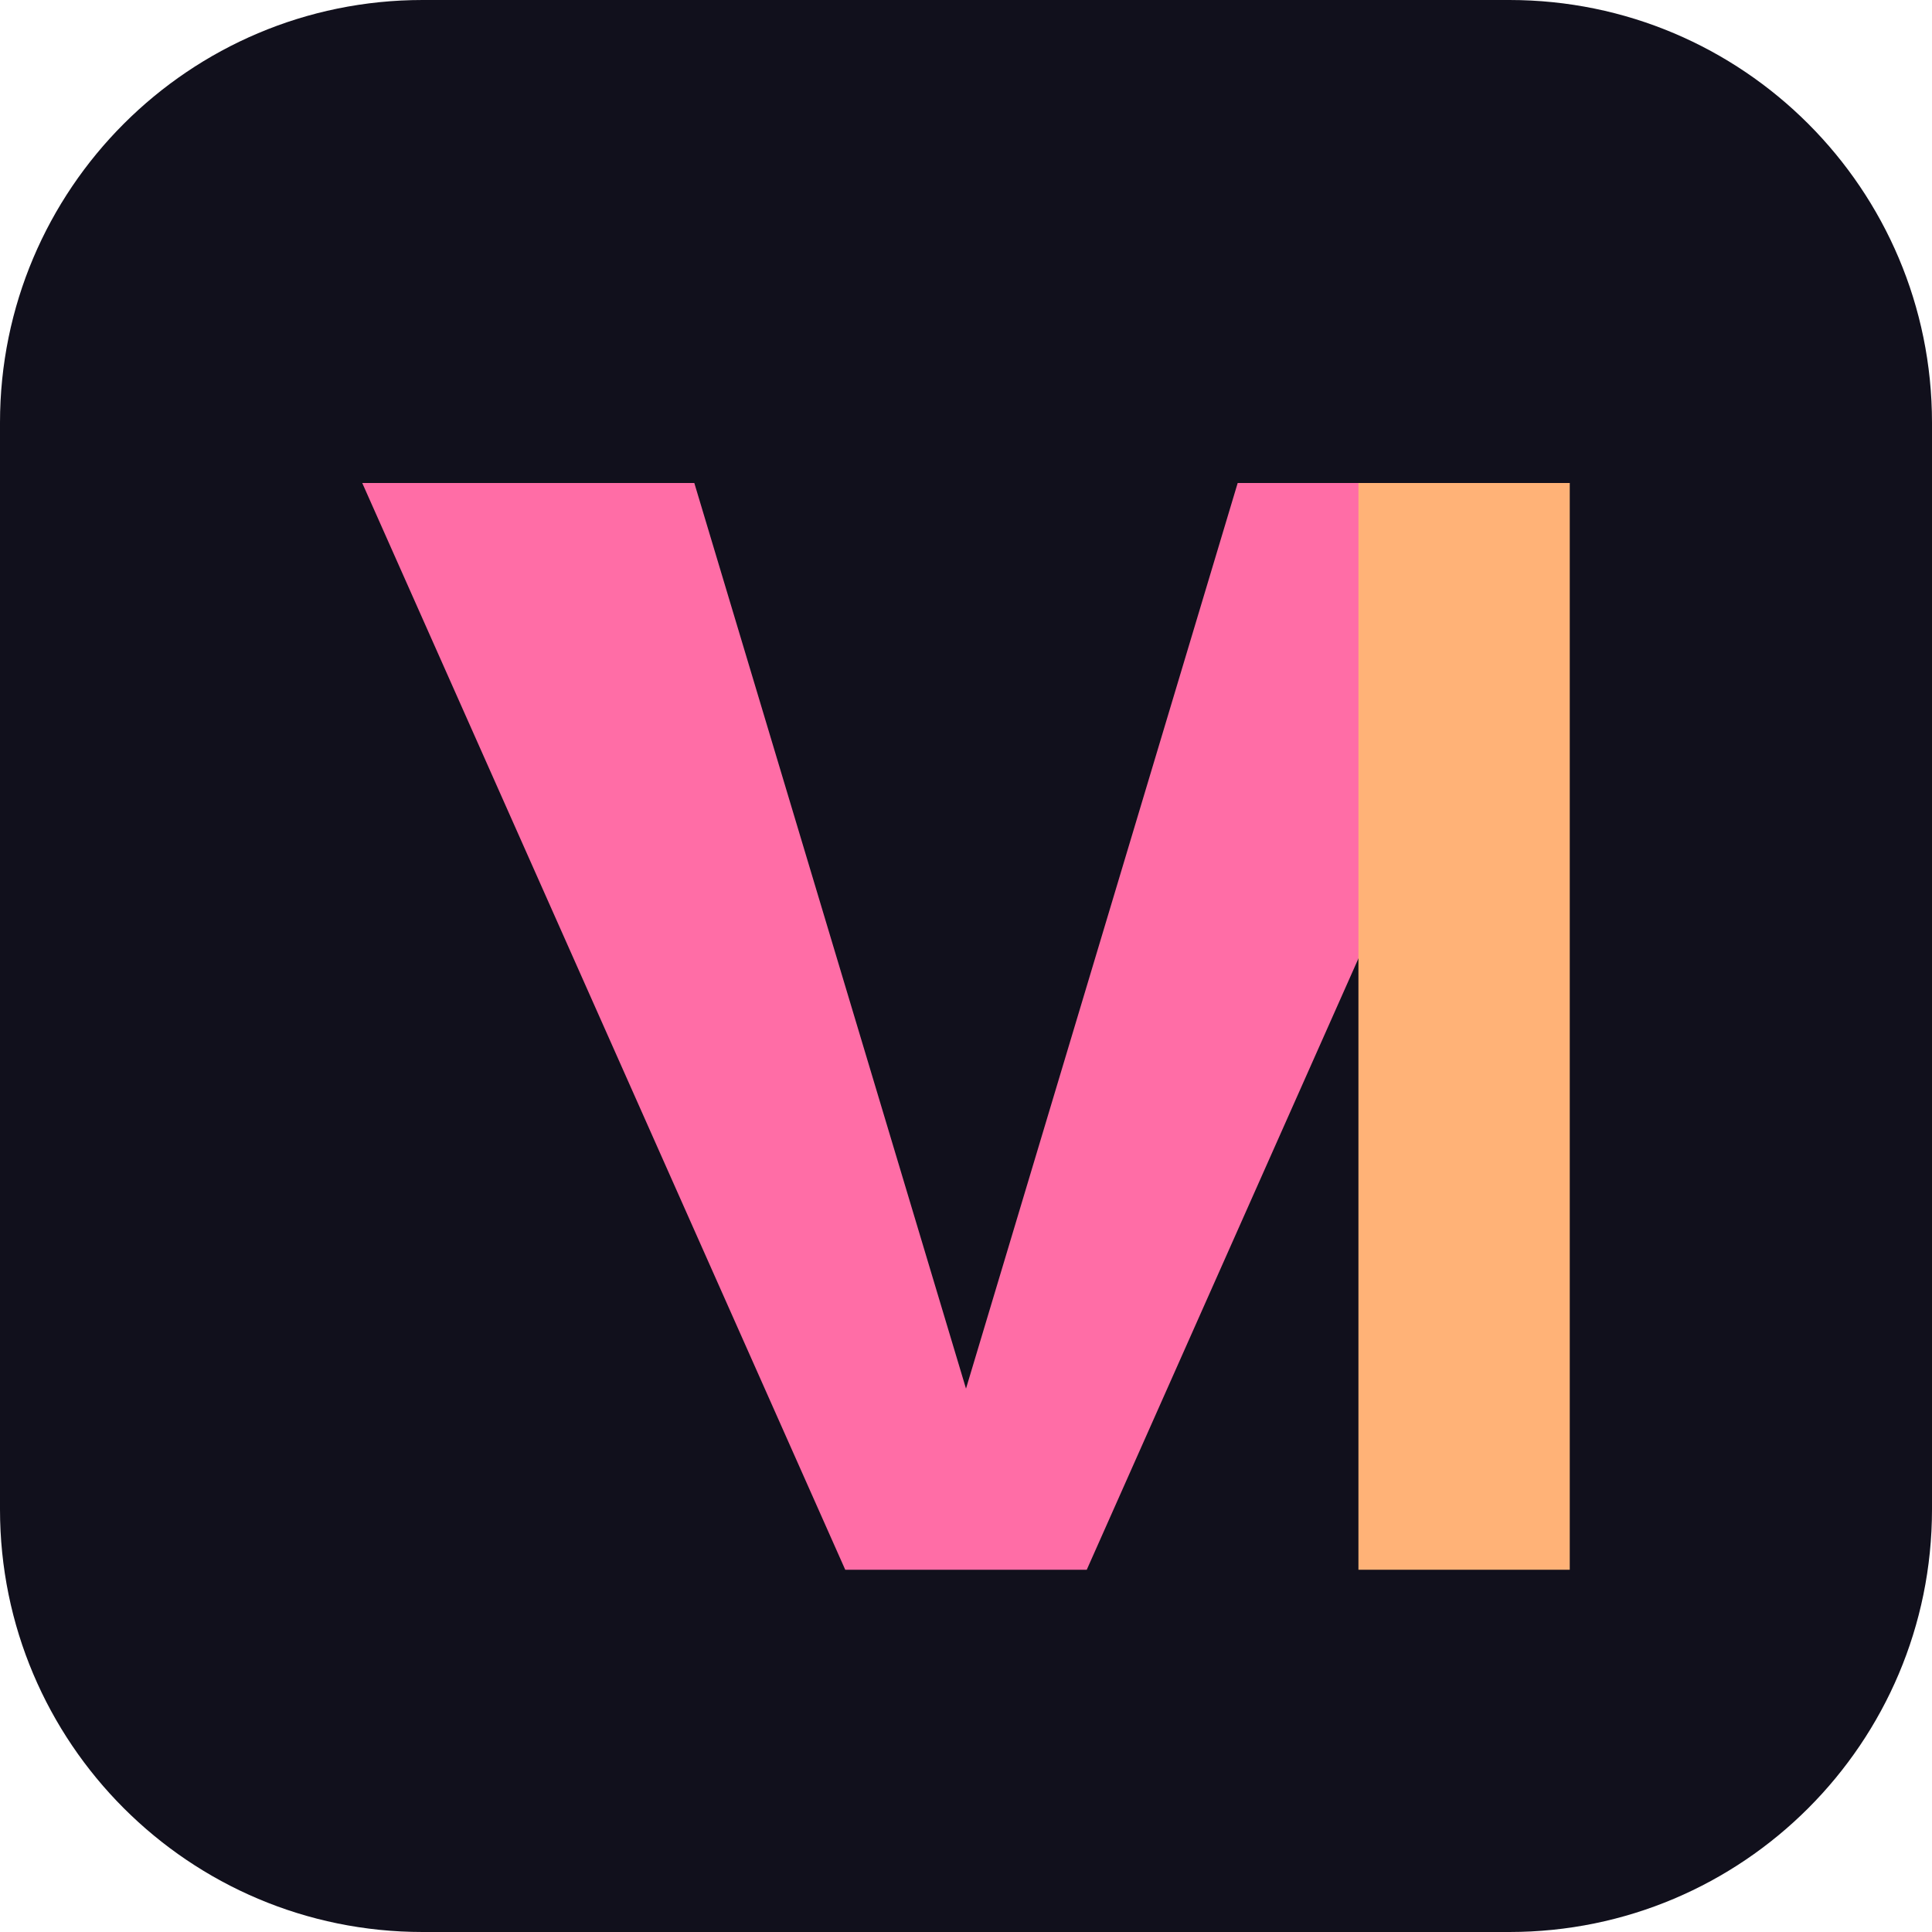
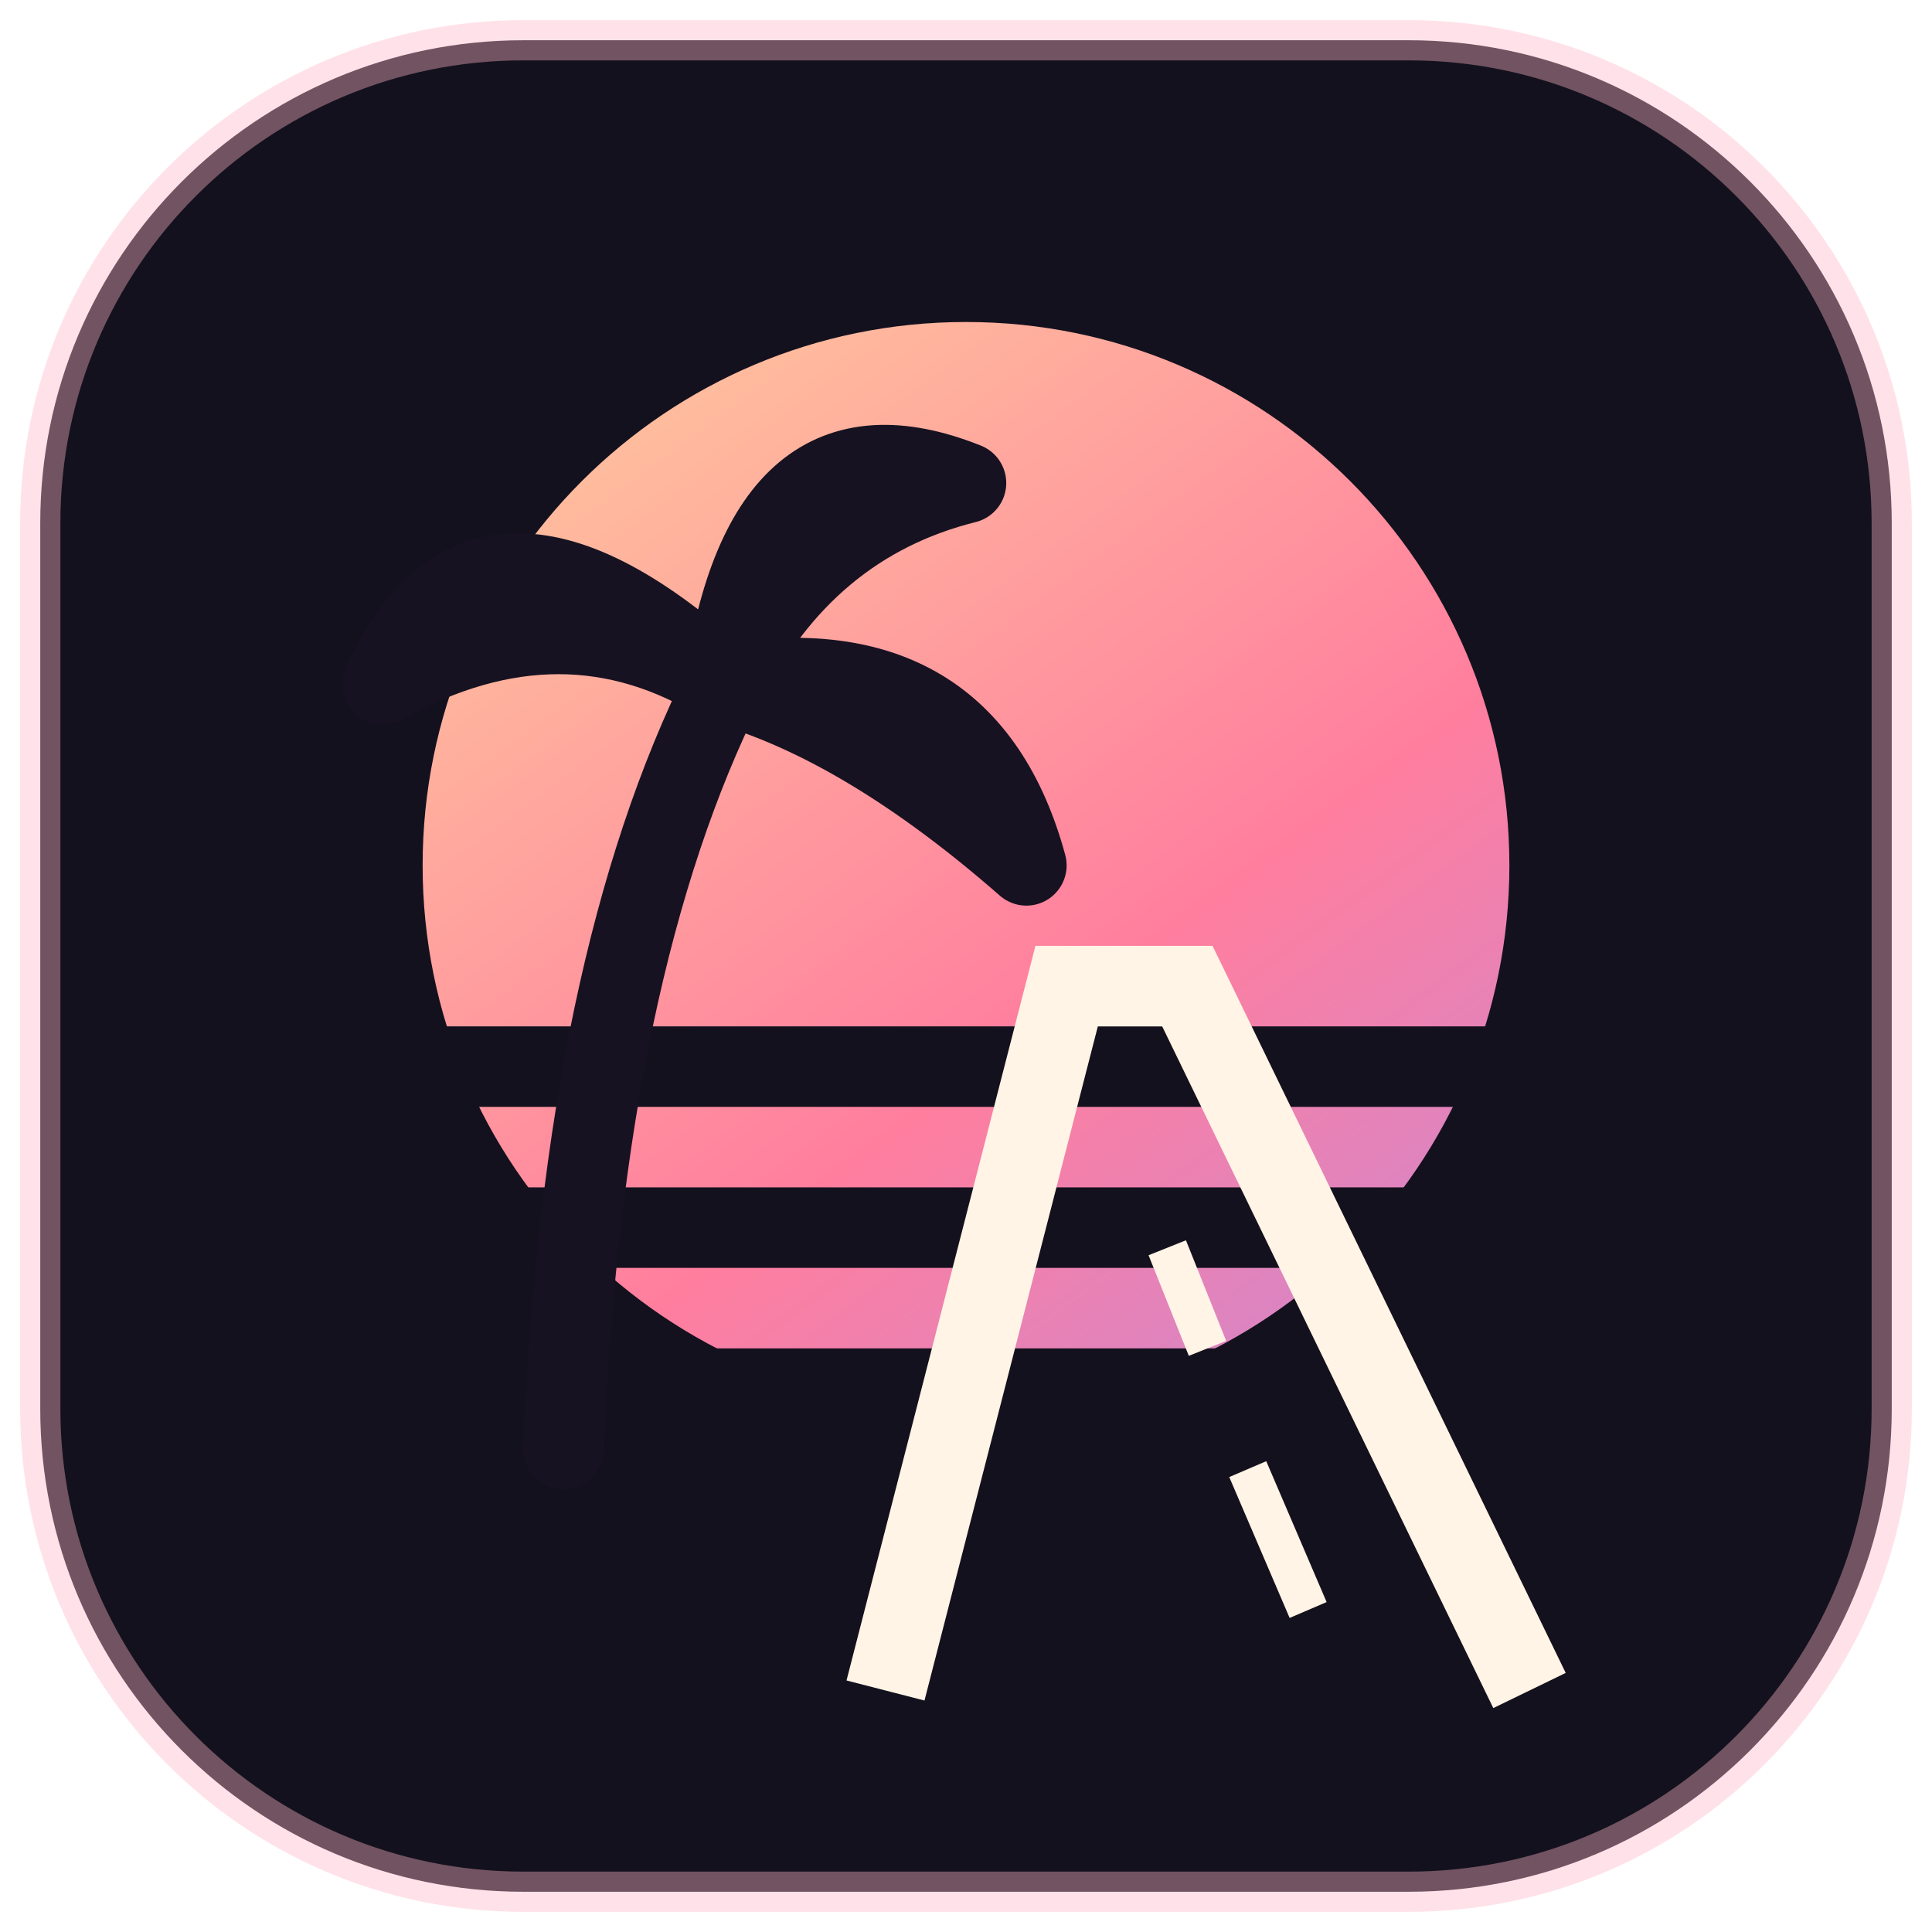
- <svg xmlns="http://www.w3.org/2000/svg" viewBox="0 0 64 64">
-   <rect width="64" height="64" rx="14" fill="#11101c" />
-   <path d="M12 16h11l9 30 9-30h11L36 52h-8Z" fill="#ff6da6" />
-   <path d="M45 16h7v36h-7z" fill="#ffb277" />
+ <svg xmlns="http://www.w3.org/2000/svg" viewBox="0 0 96 96" fill="none">
+   <defs>
+     <linearGradient id="s" x1="20" y1="12" x2="73" y2="84" gradientUnits="userSpaceOnUse">
+       <stop stop-color="#ffd59d" />
+       <stop offset=".56" stop-color="#ff7e9e" />
+       <stop offset="1" stop-color="#b68be8" />
+     </linearGradient>
+   </defs>
+   <rect x="2" y="2" width="92" height="92" rx="24" fill="#14111e" stroke="#ffb8c8" stroke-opacity=".4" stroke-width="2" />
+   <circle cx="48" cy="43" r="27" fill="url(#s)" />
+   <path d="M18 53h60M21 61h54M29 69h38" stroke="#14111e" stroke-width="4" />
+   <path d="M44 84 53 49h6l17 35" stroke="#fff4e5" stroke-width="4" />
+   <path d="m58 62 2 5m2 6 3 7" stroke="#fff4e5" stroke-width="2" />
+   <path d="M28 72q1-24 8-38m0 0q-12-11-17 0 9-5 17 0m0 0q2-14 12-10-8 2-12 10m0 0q12-2 15 9-8-7-15-9" stroke="#171221" stroke-width="4" stroke-linecap="round" stroke-linejoin="round" />
</svg>
